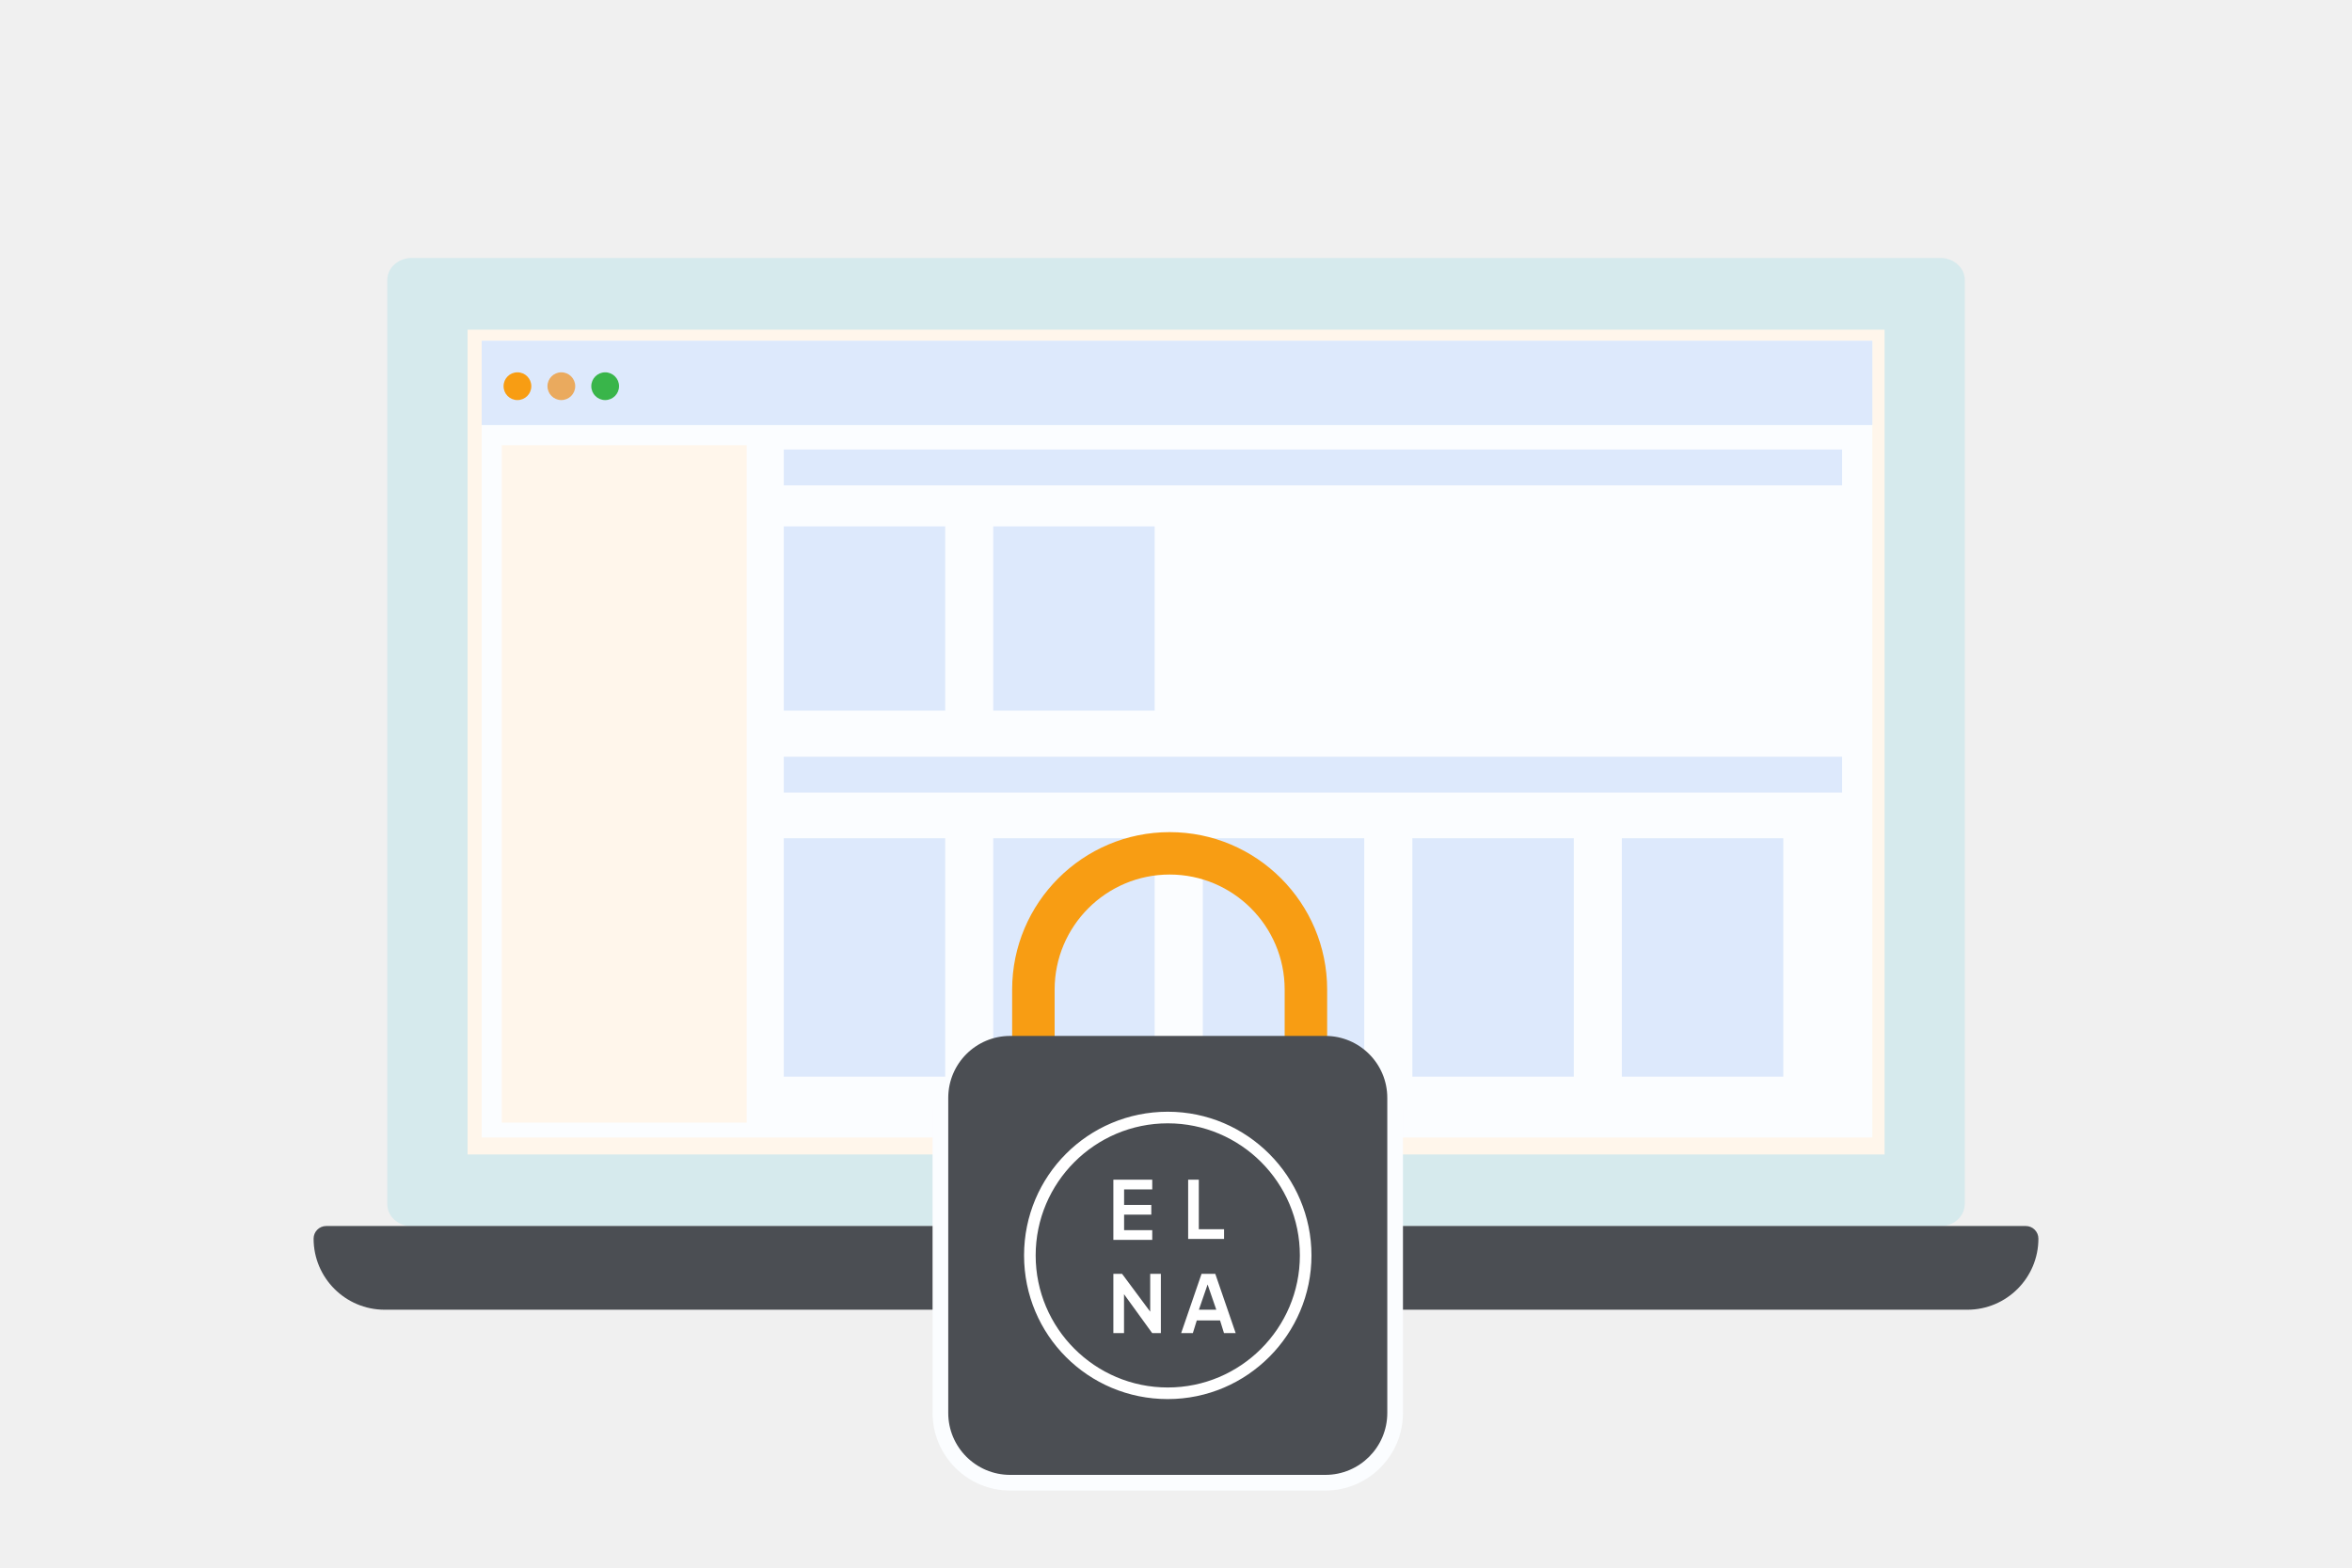
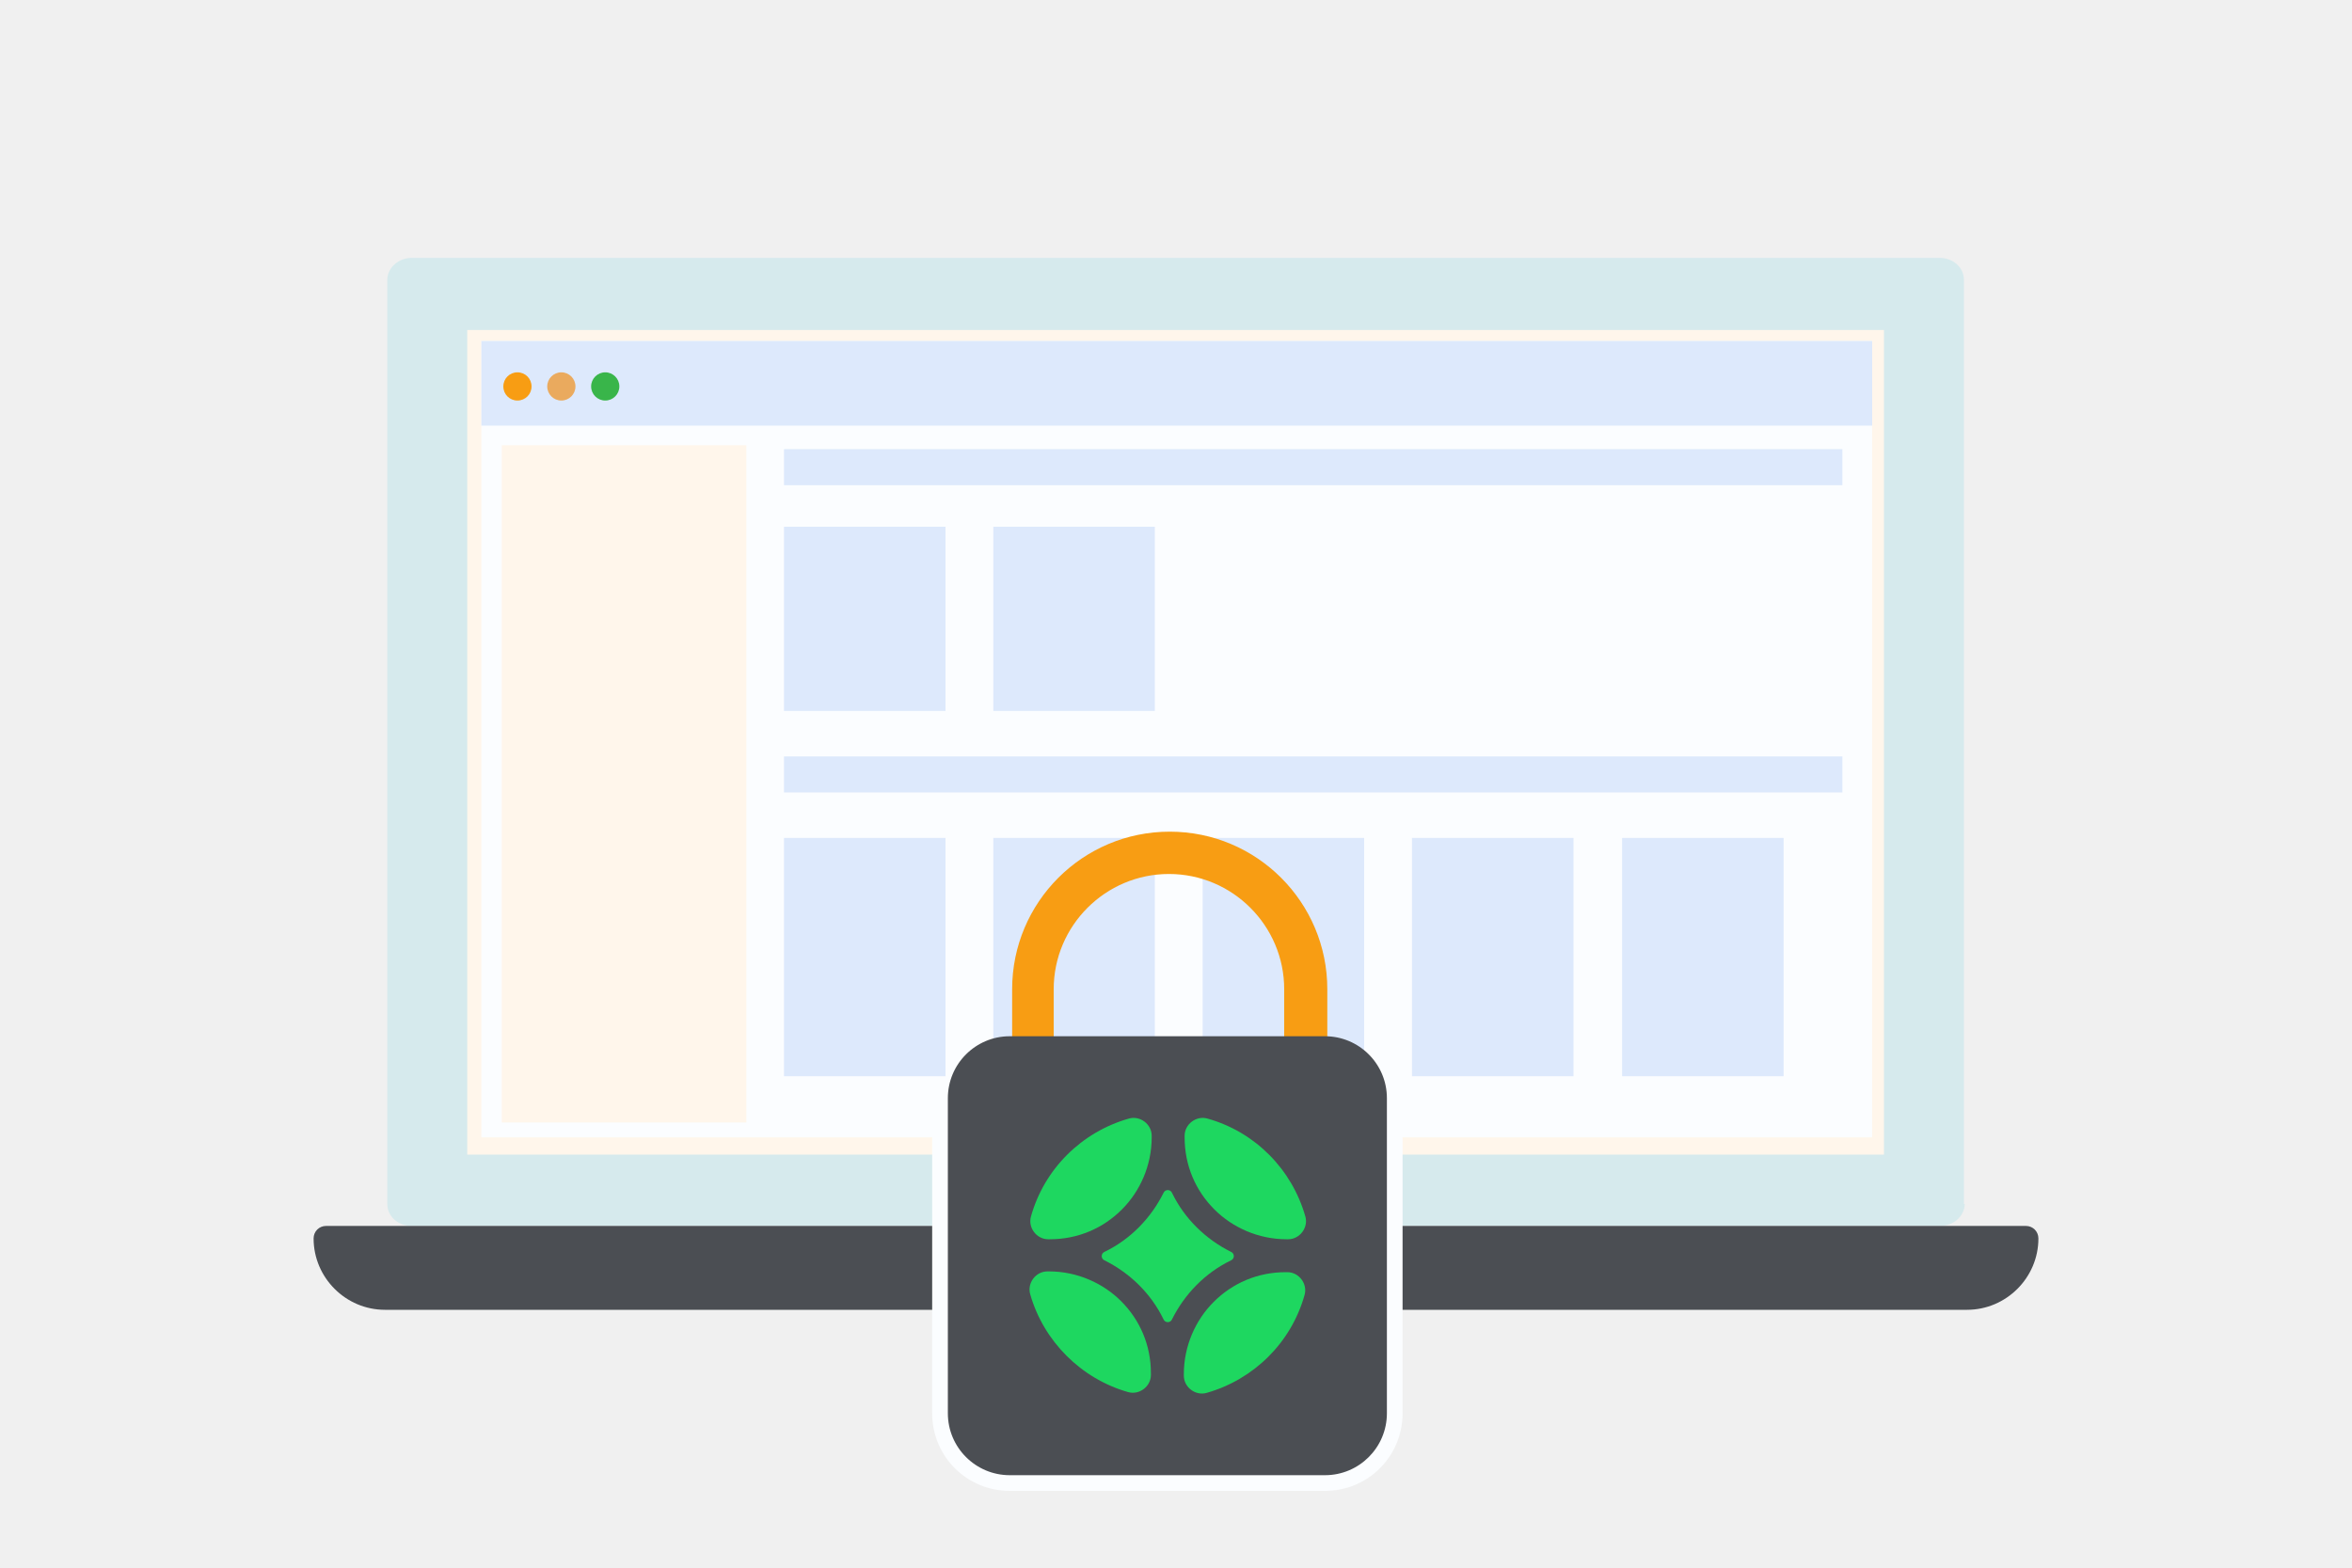
- <svg xmlns="http://www.w3.org/2000/svg" id="Layer_2" viewBox="0 0 300 200">
+ <svg xmlns="http://www.w3.org/2000/svg" id="Layer_2" version="1.1" viewBox="0 0 300 200">
  <defs>
-     <style>.cls-1{fill:#fff6eb;}.cls-1,.cls-2,.cls-3,.cls-4,.cls-5,.cls-6,.cls-7,.cls-8,.cls-9,.cls-10,.cls-11{stroke-width:0px;}.cls-2{fill:none;}.cls-3{fill:#eaaa5e;}.cls-4{fill:#4b4e53;}.cls-5{fill:#fff;}.cls-6{fill:#d6eaed;}.cls-7{fill:#fbfdff;}.cls-8{fill:#f89d13;}.cls-9{fill:#39b54a;}.cls-10{fill:#dde9fc;}.cls-11{fill:#2f3133;}</style>
+     <style>
+       .st0 {
+         fill: none;
+       }
+ 
+       .st1 {
+         fill: #fff6eb;
+       }
+ 
+       .st2 {
+         fill: #dde9fc;
+       }
+ 
+       .st3 {
+         fill: #d6eaed;
+       }
+ 
+       .st4 {
+         fill: #39b54a;
+       }
+ 
+       .st5 {
+         fill: #eaaa5e;
+       }
+ 
+       .st6 {
+         fill: #2f3133;
+       }
+ 
+       .st7 {
+         fill: #4b4e53;
+       }
+ 
+       .st8 {
+         fill: #1ed760;
+       }
+ 
+       .st9 {
+         fill: #f89d13;
+       }
+ 
+       .st10 {
+         fill: #fbfdff;
+       }
+     </style>
  </defs>
  <g id="OBJECTS">
-     <path class="cls-6" d="m250.6,153.64c0,1.54-1.4,2.8-3.13,2.8H52.53c-1.73,0-3.13-1.25-3.13-2.8V35.71c0-1.54,1.4-2.8,3.13-2.8h194.95c1.73,0,3.13,1.25,3.13,2.8v117.93Z" />
-     <path class="cls-1" d="m240.37,147.28s0,0,0,0H59.64s0,0,0,0V42.06h180.74v105.22Z" />
-     <path class="cls-4" d="m250.93,167.09H49.07c-5.01,0-9.07-4.06-9.07-9.07h0c0-.89.72-1.61,1.61-1.61h216.78c.89,0,1.61.72,1.61,1.61h0c0,5.01-4.06,9.07-9.07,9.07Z" />
-     <path class="cls-11" d="m164.45,156.43h0c0,3.05-2.47,5.52-5.52,5.52h-17.87c-3.05,0-5.52-2.47-5.52-5.52h0" />
-     <rect class="cls-7" x="61.44" y="43.47" width="177.38" height="101.65" />
-     <rect class="cls-10" x="61.44" y="43.47" width="177.38" height="10.76" />
-     <path class="cls-8" d="m67.77,49.27c0,.98-.79,1.77-1.77,1.77s-1.77-.79-1.77-1.77.79-1.77,1.77-1.77,1.77.79,1.77,1.77Z" />
-     <circle class="cls-3" cx="71.6" cy="49.27" r="1.77" />
-     <circle class="cls-9" cx="77.19" cy="49.27" r="1.77" />
-     <rect class="cls-10" x="99.97" y="57.35" width="134.99" height="4.57" />
-     <rect class="cls-10" x="99.97" y="67.15" width="20.59" height="23.51" />
-     <rect class="cls-10" x="126.69" y="67.15" width="20.59" height="23.51" />
-     <rect class="cls-10" x="99.97" y="106.94" width="20.59" height="30.42" />
-     <rect class="cls-10" x="126.69" y="106.94" width="20.59" height="30.42" />
-     <rect class="cls-10" x="153.42" y="106.94" width="20.59" height="30.42" />
-     <rect class="cls-10" x="180.15" y="106.94" width="20.59" height="30.42" />
-     <rect class="cls-10" x="206.87" y="106.94" width="20.59" height="30.42" />
-     <rect class="cls-10" x="99.97" y="96.54" width="134.99" height="4.57" />
-     <rect class="cls-1" x="64" y="56.8" width="31.24" height="86.42" />
-     <path class="cls-8" d="m169.28,141.82h-40.18v-15.57c0-11.08,9.01-20.09,20.09-20.09s20.09,9.01,20.09,20.09v15.57Zm-34.76-5.42h29.34v-10.16c0-8.09-6.58-14.67-14.67-14.67s-14.67,6.58-14.67,14.67v10.16Z" />
-     <path class="cls-7" d="m157.35,176.96l-4.92-21.7c2.24-1.2,3.74-3.61,3.62-6.36-.15-3.51-3.03-6.41-6.54-6.57-3.94-.18-7.2,2.96-7.2,6.87,0,2.62,1.47,4.9,3.63,6.06l-4.92,21.7c-.32,1.4.75,2.74,2.19,2.74h11.94c1.44,0,2.51-1.34,2.19-2.74Z" />
-     <rect class="cls-2" width="300" height="200" />
-     <path class="cls-7" d="m118.95,141.4v38.86c0,5.46,4.44,9.9,9.9,9.9h40.2c5.46,0,9.9-4.44,9.9-9.9v-38.86h-60Z" />
-     <rect class="cls-4" x="120.95" y="132.16" width="56" height="56" rx="7.9" ry="7.9" />
-     <path class="cls-5" d="m142.01,150.5h4.96v1.24h-3.59v1.98h3.47v1.24h-3.47v1.98h3.59v1.24h-4.96v-7.68Z" />
-     <path class="cls-5" d="m151.55,150.5h1.36v6.32h3.22v1.24h-4.58v-7.56Z" />
-     <path class="cls-5" d="m142.01,162.51h1.11l3.59,4.83v-4.83h1.36v7.56h-1.11l-3.59-4.96v4.96h-1.36v-7.56Z" />
-     <path class="cls-5" d="m153.28,162.51h1.73l2.6,7.56h-1.49l-.5-1.61h-2.97l-.5,1.61h-1.49l2.6-7.56Zm1.86,4.58l-1.11-3.22-1.11,3.22h2.23Z" />
-     <path class="cls-5" d="m148.95,178.49c-10.16,0-18.33-8.18-18.33-18.33s8.18-18.33,18.33-18.33,18.33,8.3,18.33,18.33-8.18,18.33-18.33,18.33Zm0-35.18c-9.29,0-16.85,7.56-16.85,16.85s7.56,16.85,16.85,16.85,16.85-7.56,16.85-16.85-7.56-16.85-16.85-16.85Z" />
+     <path class="st3" d="M250.6,153.6c0,1.5-1.4,2.8-3.1,2.8H52.5c-1.7,0-3.1-1.2-3.1-2.8V35.7c0-1.5,1.4-2.8,3.1-2.8h194.9c1.7,0,3.1,1.2,3.1,2.8v117.9h0Z" />
+     <path class="st1" d="M240.4,147.3H59.6V42.1h180.7v105.2h0Z" />
+     <path class="st7" d="M250.9,167.1H49.1c-5,0-9.1-4.1-9.1-9.1h0c0-.9.7-1.6,1.6-1.6h216.8c.9,0,1.6.7,1.6,1.6h0c0,5-4.1,9.1-9.1,9.1Z" />
+     <path class="st6" d="M164.4,156.4h0c0,3.1-2.5,5.5-5.5,5.5h-17.9c-3.1,0-5.5-2.5-5.5-5.5h0" />
+     <rect class="st10" x="61.4" y="43.5" width="177.4" height="101.6" />
+     <rect class="st2" x="61.4" y="43.5" width="177.4" height="10.8" />
+     <path class="st9" d="M67.8,49.3c0,1-.8,1.8-1.8,1.8s-1.8-.8-1.8-1.8.8-1.8,1.8-1.8,1.8.8,1.8,1.8Z" />
+     <circle class="st5" cx="71.6" cy="49.3" r="1.8" />
+     <circle class="st4" cx="77.2" cy="49.3" r="1.8" />
+     <rect class="st2" x="100" y="57.3" width="135" height="4.6" />
+     <rect class="st2" x="100" y="67.2" width="20.6" height="23.5" />
+     <rect class="st2" x="126.7" y="67.2" width="20.6" height="23.5" />
+     <rect class="st2" x="100" y="106.9" width="20.6" height="30.4" />
+     <rect class="st2" x="126.7" y="106.9" width="20.6" height="30.4" />
+     <rect class="st2" x="153.4" y="106.9" width="20.6" height="30.4" />
+     <rect class="st2" x="180.1" y="106.9" width="20.6" height="30.4" />
+     <rect class="st2" x="206.9" y="106.9" width="20.6" height="30.4" />
+     <rect class="st2" x="100" y="96.5" width="135" height="4.6" />
+     <rect class="st1" x="64" y="56.8" width="31.2" height="86.4" />
+     <path class="st9" d="M169.3,141.8h-40.2v-15.6c0-11.1,9-20.1,20.1-20.1s20.1,9,20.1,20.1v15.6ZM134.5,136.4h29.3v-10.2c0-8.1-6.6-14.7-14.7-14.7s-14.7,6.6-14.7,14.7v10.2Z" />
+     <path class="st10" d="M157.4,177l-4.9-21.7c2.2-1.2,3.7-3.6,3.6-6.4-.1-3.5-3-6.4-6.5-6.6-3.9-.2-7.2,3-7.2,6.9s1.5,4.9,3.6,6.1l-4.9,21.7c-.3,1.4.8,2.7,2.2,2.7h11.9c1.4,0,2.5-1.3,2.2-2.7h0Z" />
+     <rect class="st0" width="300" height="200" />
+     <path class="st10" d="M118.9,141.4v38.9c0,5.5,4.4,9.9,9.9,9.9h40.2c5.5,0,9.9-4.4,9.9-9.9v-38.9h-60,0Z" />
+     <rect class="st7" x="120.9" y="132.2" width="56" height="56" rx="7.9" ry="7.9" />
+   </g>
+   <g>
+     <path class="st8" d="M148.4,168.3c-1.6-3.3-4.3-5.9-7.5-7.5-.5-.2-.5-.9,0-1.1,3.3-1.6,5.9-4.3,7.5-7.5.2-.5.9-.5,1.1,0,1.6,3.3,4.3,5.9,7.5,7.5.5.2.5.9,0,1.1-3.3,1.6-5.9,4.3-7.5,7.5-.2.5-.9.5-1.1,0Z" />
+     <path class="st8" d="M133.8,162.2c3.6,0,6.9,1.5,9.2,3.8,2.4,2.4,3.8,5.6,3.8,9.2v.2c0,1.5-1.5,2.6-2.9,2.2-6-1.7-10.8-6.5-12.5-12.5-.4-1.4.7-2.9,2.2-2.9h.2Z" />
+     <path class="st8" d="M146.9,145.1c0,3.6-1.5,6.9-3.8,9.2-2.4,2.4-5.6,3.8-9.2,3.8h-.2c-1.5,0-2.6-1.5-2.2-2.9,1.7-6.1,6.5-10.8,12.5-12.5,1.4-.4,2.9.7,2.9,2.2v.2Z" />
+     <path class="st8" d="M151,175.3c0-3.6,1.5-6.9,3.8-9.2,2.4-2.4,5.6-3.8,9.2-3.8h.2c1.5,0,2.6,1.5,2.2,2.9-1.7,6.1-6.5,10.8-12.5,12.5-1.4.4-2.9-.7-2.9-2.2v-.2Z" />
+     <path class="st8" d="M164.1,158.1c-3.6,0-6.9-1.5-9.2-3.8-2.4-2.4-3.8-5.6-3.8-9.2v-.2c0-1.5,1.5-2.6,2.9-2.2,6.1,1.7,10.8,6.5,12.5,12.5.4,1.4-.7,2.9-2.2,2.9h-.2Z" />
  </g>
</svg>
